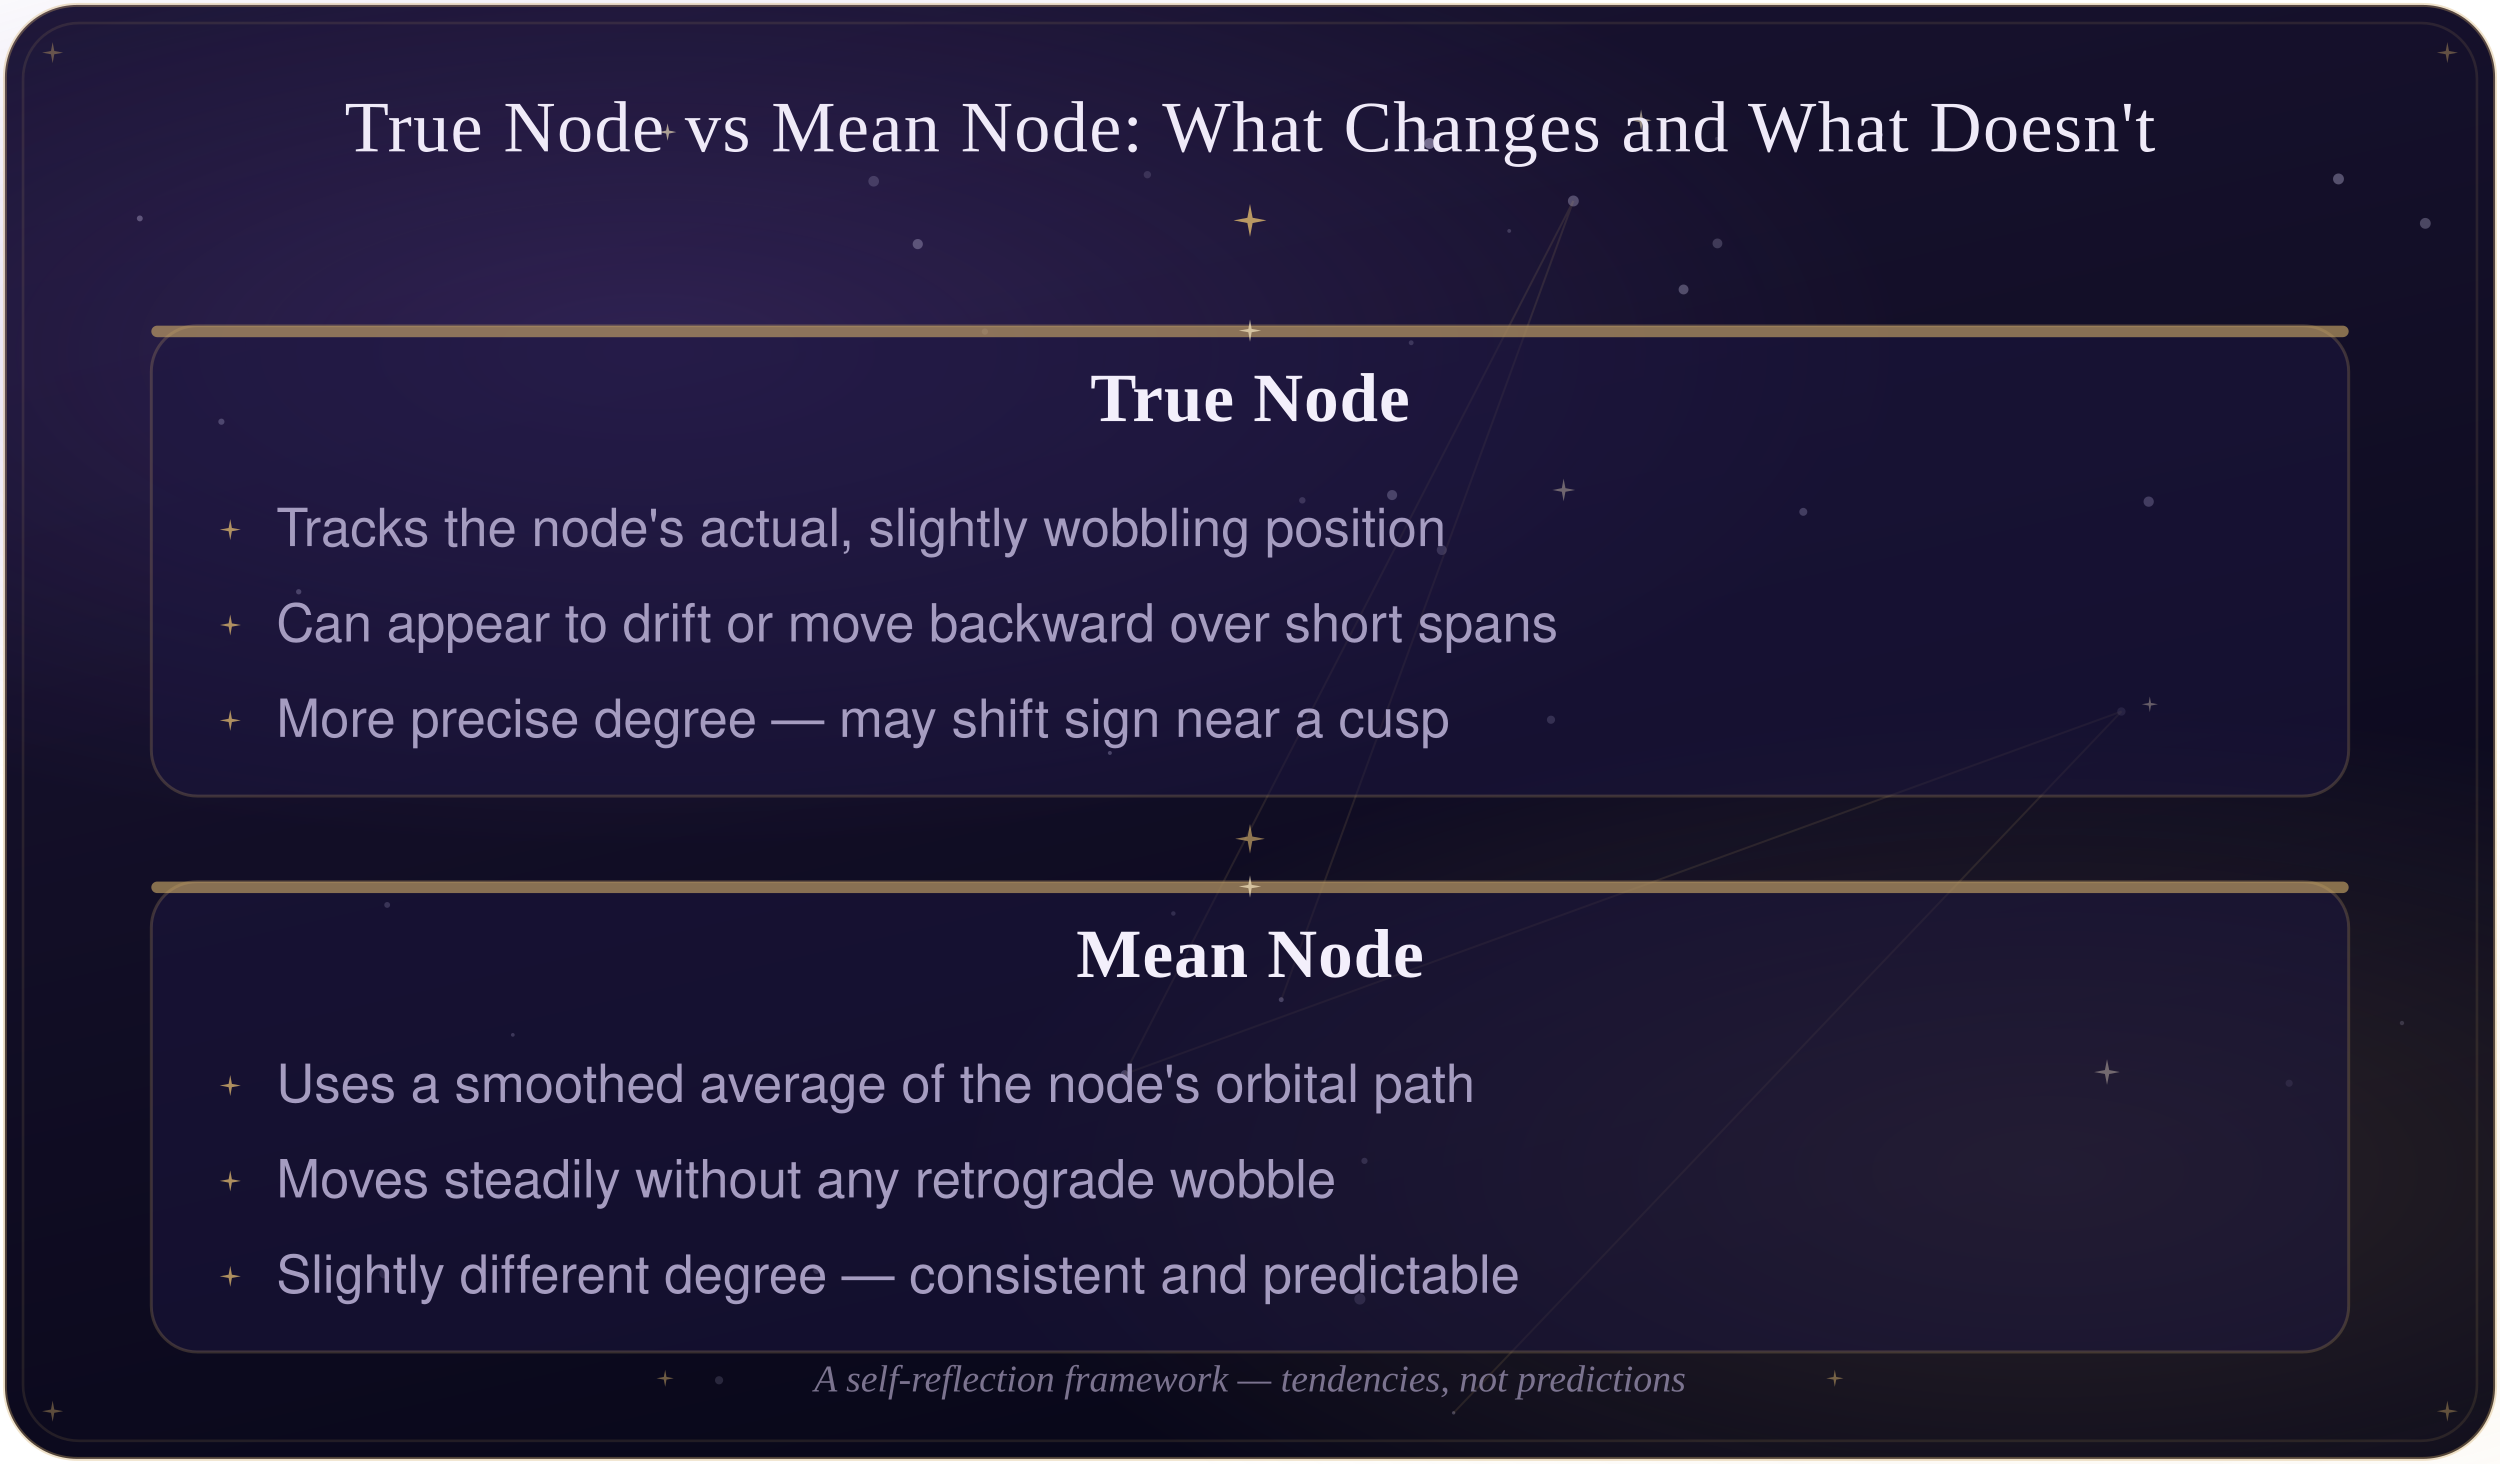
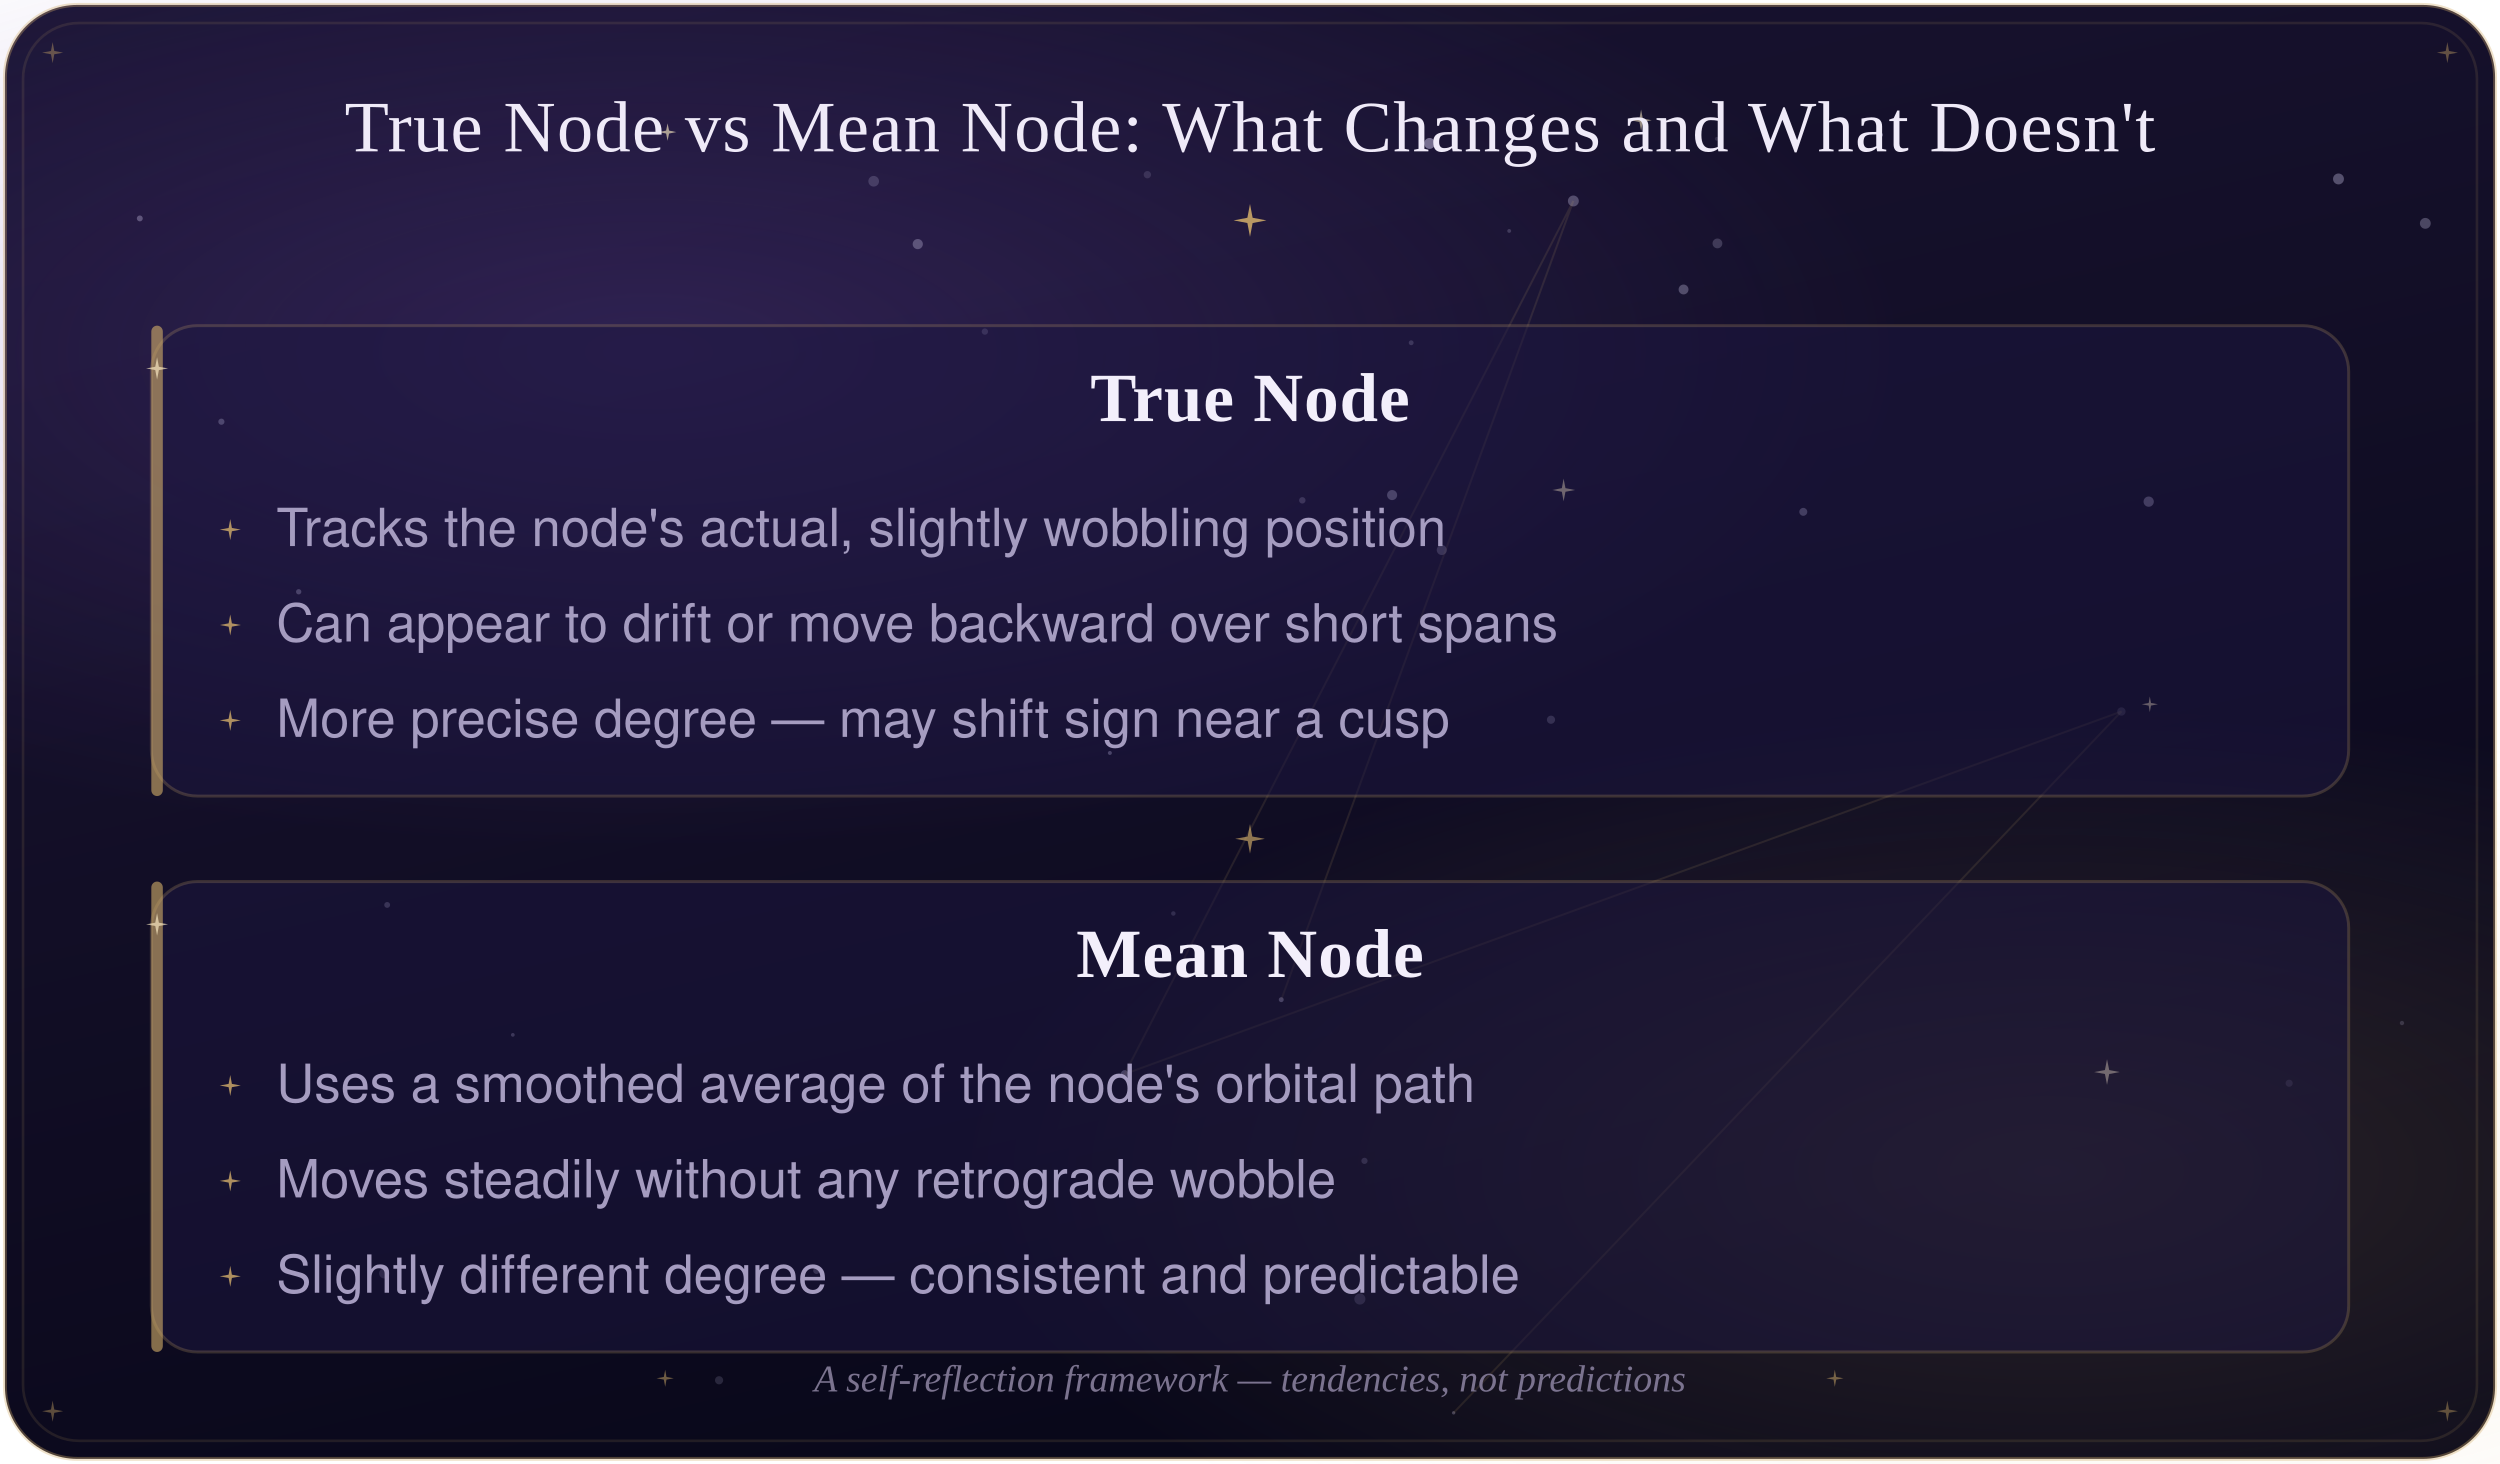
<svg xmlns="http://www.w3.org/2000/svg" viewBox="0 0 760 445" role="img" aria-label="True Node vs Mean Node: What Changes and What Doesn't">
  <defs>
    <linearGradient id="bluenodeastrology1en-panel" x1="0" y1="0" x2="0.4" y2="1">
      <stop offset="0" stop-color="#1a1433" />
      <stop offset="0.55" stop-color="#120e26" />
      <stop offset="1" stop-color="#09081a" />
    </linearGradient>
    <radialGradient id="bluenodeastrology1en-foil" cx="0.42" cy="0.34" r="0.75">
      <stop offset="0" stop-color="#fbf0d2" />
      <stop offset="0.5" stop-color="#e8c882" />
      <stop offset="1" stop-color="#b8923f" />
    </radialGradient>
    <radialGradient id="bluenodeastrology1en-glow" cx="0.5" cy="0.5" r="0.5">
      <stop offset="0" stop-color="#f6e6bf" />
      <stop offset="1" stop-color="#f6e6bf" stop-opacity="0" />
    </radialGradient>
    <radialGradient id="bluenodeastrology1en-neb1" cx="0.5" cy="0.5" r="0.5">
      <stop offset="0" stop-color="#6f4bb0" stop-opacity="0.28" />
      <stop offset="1" stop-color="#6f4bb0" stop-opacity="0" />
    </radialGradient>
    <radialGradient id="bluenodeastrology1en-neb2" cx="0.5" cy="0.5" r="0.5">
      <stop offset="0" stop-color="#d4af6a" stop-opacity="0.16" />
      <stop offset="1" stop-color="#d4af6a" stop-opacity="0" />
    </radialGradient>
    <linearGradient id="bluenodeastrology1en-rule" x1="0" y1="0" x2="1" y2="0">
      <stop offset="0" stop-color="#d4af6a" stop-opacity="0" />
      <stop offset="0.5" stop-color="#d4af6a" stop-opacity="0.6" />
      <stop offset="1" stop-color="#d4af6a" stop-opacity="0" />
    </linearGradient>
  </defs>
  <rect x="1.5" y="1.5" width="757" height="442" rx="22" fill="url(#bluenodeastrology1en-panel)" />
  <ellipse cx="198" cy="107" rx="380" ry="151" fill="url(#bluenodeastrology1en-neb1)" />
  <ellipse cx="623" cy="356" rx="334" ry="142" fill="url(#bluenodeastrology1en-neb2)" />
  <circle cx="265.6" cy="55.1" r="1.62" fill="#cfc8ea" opacity="0.20" />
  <circle cx="299.4" cy="100.8" r="0.97" fill="#cfc8ea" opacity="0.29" />
  <circle cx="389.5" cy="303.9" r="0.75" fill="#cfc8ea" opacity="0.51" />
  <circle cx="478.3" cy="61.1" r="1.66" fill="#cfc8ea" opacity="0.32" />
  <circle cx="737.3" cy="67.9" r="1.65" fill="#cfc8ea" opacity="0.30" />
  <circle cx="413.4" cy="394.9" r="1.69" fill="#cfc8ea" opacity="0.25" />
  <circle cx="395.9" cy="152.1" r="0.98" fill="#cfc8ea" opacity="0.36" />
  <circle cx="434.6" cy="43.6" r="1.66" fill="#cfc8ea" opacity="0.50" />
  <circle cx="423.2" cy="150.5" r="1.53" fill="#cfc8ea" opacity="0.52" />
  <circle cx="695.9" cy="329.3" r="1.09" fill="#cfc8ea" opacity="0.18" />
  <circle cx="458.8" cy="70.2" r="0.59" fill="#cfc8ea" opacity="0.21" />
  <circle cx="67.3" cy="128.2" r="0.94" fill="#cfc8ea" opacity="0.54" />
  <circle cx="218.6" cy="419.6" r="1.24" fill="#cfc8ea" opacity="0.16" />
  <circle cx="117.7" cy="275.1" r="0.89" fill="#cfc8ea" opacity="0.37" />
  <circle cx="279.0" cy="74.2" r="1.55" fill="#cfc8ea" opacity="0.32" />
  <circle cx="438.3" cy="167.2" r="1.53" fill="#cfc8ea" opacity="0.35" />
  <circle cx="414.8" cy="352.9" r="0.95" fill="#cfc8ea" opacity="0.30" />
  <circle cx="710.9" cy="54.4" r="1.66" fill="#cfc8ea" opacity="0.35" />
  <circle cx="471.5" cy="218.8" r="1.24" fill="#cfc8ea" opacity="0.33" />
  <circle cx="429.0" cy="104.2" r="0.74" fill="#cfc8ea" opacity="0.37" />
  <circle cx="341.9" cy="326.5" r="1.17" fill="#cfc8ea" opacity="0.50" />
  <circle cx="521.9" cy="42.2" r="0.58" fill="#cfc8ea" opacity="0.14" />
  <circle cx="90.8" cy="179.9" r="0.81" fill="#cfc8ea" opacity="0.51" />
  <circle cx="356.7" cy="277.7" r="0.68" fill="#cfc8ea" opacity="0.30" />
  <circle cx="644.9" cy="216.3" r="1.27" fill="#cfc8ea" opacity="0.18" />
  <circle cx="441.9" cy="429.5" r="0.52" fill="#cfc8ea" opacity="0.27" />
  <circle cx="522.1" cy="74.0" r="1.49" fill="#cfc8ea" opacity="0.22" />
  <circle cx="730.2" cy="311.0" r="0.66" fill="#cfc8ea" opacity="0.18" />
  <circle cx="248.2" cy="386.3" r="0.99" fill="#cfc8ea" opacity="0.37" />
  <circle cx="548.2" cy="155.6" r="1.21" fill="#cfc8ea" opacity="0.47" />
  <circle cx="155.9" cy="314.6" r="0.57" fill="#cfc8ea" opacity="0.41" />
  <circle cx="571.7" cy="41.0" r="0.71" fill="#cfc8ea" opacity="0.43" />
  <circle cx="116.8" cy="387.1" r="1.55" fill="#cfc8ea" opacity="0.25" />
  <circle cx="42.5" cy="66.4" r="0.90" fill="#cfc8ea" opacity="0.34" />
  <circle cx="511.8" cy="88.0" r="1.50" fill="#cfc8ea" opacity="0.32" />
  <circle cx="653.2" cy="152.5" r="1.56" fill="#cfc8ea" opacity="0.47" />
  <circle cx="348.8" cy="53.1" r="1.12" fill="#cfc8ea" opacity="0.15" />
  <circle cx="337.4" cy="228.9" r="0.61" fill="#cfc8ea" opacity="0.53" />
  <path d="M 498.89 33.3 L 499.4 36.0 L 502.1 36.566 L 499.4 37.1 L 498.89 39.8 L 498.4 37.1 L 495.7 36.566 L 498.4 36.0 Z" fill="#f6e6bf" opacity="0.562" />
  <path d="M 475.331 145.5 L 475.9 148.4 L 478.8 148.959 L 475.9 149.5 L 475.331 152.4 L 474.8 149.5 L 471.9 148.959 L 474.8 148.4 Z" fill="#f6e6bf" opacity="0.764" />
  <path d="M 202.939 37.5 L 203.4 39.7 L 205.6 40.151 L 203.4 40.6 L 202.939 42.8 L 202.5 40.6 L 200.3 40.151 L 202.5 39.7 Z" fill="#f6e6bf" opacity="0.646" />
  <path d="M 640.534 322.0 L 641.2 325.3 L 644.4 325.903 L 641.2 326.5 L 640.534 329.8 L 639.9 326.5 L 636.6 325.903 L 639.9 325.3 Z" fill="#f6e6bf" opacity="0.79" />
  <path d="M 653.54 211.7 L 653.9 213.7 L 656.0 214.089 L 653.9 214.5 L 653.54 216.5 L 653.2 214.5 L 651.1 214.089 L 653.2 213.7 Z" fill="#f6e6bf" opacity="0.695" />
  <path d="M 389.5 303.9 L 478.3 61.1 L 341.9 326.5 L 644.9 216.3 L 441.9 429.5" fill="none" stroke="#d4af6a" stroke-width="0.6" opacity="0.12" />
  <rect x="1.5" y="1.5" width="757" height="442" rx="22" fill="none" stroke="#d4af6a" stroke-opacity="0.34" stroke-width="1.2" />
  <rect x="7" y="7" width="746" height="431" rx="17" fill="none" stroke="#d4af6a" stroke-opacity="0.12" stroke-width="0.8" />
  <path d="M 16 12.8 L 16.5 15.5 L 19.2 16 L 16.5 16.5 L 16 19.2 L 15.5 16.5 L 12.8 16 L 15.5 15.5 Z" fill="#d4af6a" opacity="0.4" />
  <path d="M 744 12.8 L 744.5 15.5 L 747.2 16 L 744.5 16.5 L 744 19.2 L 743.5 16.5 L 740.8 16 L 743.5 15.5 Z" fill="#d4af6a" opacity="0.4" />
  <path d="M 16 425.8 L 16.5 428.5 L 19.2 429 L 16.5 429.5 L 16 432.2 L 15.5 429.5 L 12.8 429 L 15.5 428.5 Z" fill="#d4af6a" opacity="0.4" />
  <path d="M 744 425.8 L 744.5 428.5 L 747.2 429 L 744.5 429.5 L 744 432.2 L 743.5 429.5 L 740.8 429 L 743.5 428.5 Z" fill="#d4af6a" opacity="0.4" />
  <text x="380" y="46" text-anchor="middle" font-family="Georgia, 'Times New Roman', serif" font-size="22" letter-spacing="0.4" fill="#efeaf8">True Node vs Mean Node: What Changes and What Doesn't</text>
  <line x1="230" y1="67" x2="368" y2="67" stroke="url(#bluenodeastrology1en-rule)" stroke-width="1" />
  <line x1="392" y1="67" x2="530" y2="67" stroke="url(#bluenodeastrology1en-rule)" stroke-width="1" />
  <path d="M 380 62.0 L 380.8 66.2 L 385.0 67 L 380.8 67.8 L 380 72.0 L 379.2 67.8 L 375.0 67 L 379.2 66.2 Z" fill="#d4af6a" opacity="0.85" />
  <rect x="46" y="99" width="668" height="143.0" rx="14" fill="#1d1740" fill-opacity="0.5" stroke="#d4af6a" stroke-opacity="0.22" stroke-width="0.9" />
-   <rect x="46" y="99" width="668" height="3.5" rx="1.8" fill="#d4af6a" fill-opacity="0.6" />
-   <path d="M 380 97.1 L 380.5 100.0 L 383.4 100.5 L 380.5 101.0 L 380 103.9 L 379.5 101.0 L 376.6 100.5 L 379.5 100.0 Z" fill="#f6e6bf" opacity="0.7" />
+   <rect x="46" y="99" width="3.5" height="143.0" rx="1.8" fill="#d4af6a" fill-opacity="0.6" />
+   <path d="M 47.75 108.6 L 48.3 111.5 L 51.1 112 L 48.3 112.5 L 47.75 115.4 L 47.2 112.5 L 44.4 112 L 47.2 111.5 Z" fill="#f6e6bf" opacity="0.7" />
  <text x="380" y="128.0" text-anchor="middle" font-family="Georgia, 'Times New Roman', serif" font-size="21" font-weight="700" letter-spacing="0.3" fill="#f3effb">True Node</text>
  <path d="M 70 157.8 L 70.5 160.5 L 73.2 161 L 70.5 161.5 L 70 164.2 L 69.5 161.5 L 66.8 161 L 69.5 160.5 Z" fill="#d4af6a" opacity="0.8" />
  <text x="84" y="166.0" font-family="Helvetica, Arial, sans-serif" font-size="16" fill="#a59cc0">Tracks the node's actual, slightly wobbling position</text>
  <path d="M 70 186.8 L 70.5 189.5 L 73.2 190 L 70.5 190.5 L 70 193.2 L 69.5 190.5 L 66.8 190 L 69.5 189.5 Z" fill="#d4af6a" opacity="0.8" />
  <text x="84" y="195.0" font-family="Helvetica, Arial, sans-serif" font-size="16" fill="#a59cc0">Can appear to drift or move backward over short spans</text>
  <path d="M 70 215.8 L 70.5 218.5 L 73.2 219 L 70.5 219.5 L 70 222.2 L 69.5 219.5 L 66.8 219 L 69.5 218.5 Z" fill="#d4af6a" opacity="0.8" />
  <text x="84" y="224.0" font-family="Helvetica, Arial, sans-serif" font-size="16" fill="#a59cc0">More precise degree — may shift sign near a cusp</text>
  <path d="M 380 250.5 L 380.7 254.3 L 384.5 255 L 380.7 255.7 L 380 259.5 L 379.3 255.7 L 375.5 255 L 379.3 254.3 Z" fill="#d4af6a" opacity="0.65" />
  <rect x="46" y="268" width="668" height="143.0" rx="14" fill="#1d1740" fill-opacity="0.5" stroke="#d4af6a" stroke-opacity="0.22" stroke-width="0.9" />
-   <rect x="46" y="268" width="668" height="3.5" rx="1.8" fill="#d4af6a" fill-opacity="0.6" />
-   <path d="M 380 266.1 L 380.5 269.0 L 383.4 269.5 L 380.5 270.0 L 380 272.9 L 379.5 270.0 L 376.6 269.5 L 379.5 269.0 Z" fill="#f6e6bf" opacity="0.7" />
+   <rect x="46" y="268" width="3.5" height="143.0" rx="1.8" fill="#d4af6a" fill-opacity="0.6" />
+   <path d="M 47.75 277.6 L 48.3 280.5 L 51.1 281 L 48.3 281.5 L 47.75 284.4 L 47.2 281.5 L 44.4 281 L 47.2 280.5 Z" fill="#f6e6bf" opacity="0.7" />
  <text x="380" y="297.0" text-anchor="middle" font-family="Georgia, 'Times New Roman', serif" font-size="21" font-weight="700" letter-spacing="0.3" fill="#f3effb">Mean Node</text>
  <path d="M 70 326.8 L 70.5 329.5 L 73.2 330 L 70.5 330.5 L 70 333.2 L 69.5 330.5 L 66.8 330 L 69.5 329.5 Z" fill="#d4af6a" opacity="0.8" />
  <text x="84" y="335.0" font-family="Helvetica, Arial, sans-serif" font-size="16" fill="#a59cc0">Uses a smoothed average of the node's orbital path</text>
  <path d="M 70 355.8 L 70.5 358.5 L 73.2 359 L 70.5 359.5 L 70 362.2 L 69.5 359.5 L 66.8 359 L 69.5 358.5 Z" fill="#d4af6a" opacity="0.8" />
  <text x="84" y="364.0" font-family="Helvetica, Arial, sans-serif" font-size="16" fill="#a59cc0">Moves steadily without any retrograde wobble</text>
  <path d="M 70 384.8 L 70.5 387.5 L 73.2 388 L 70.5 388.5 L 70 391.2 L 69.5 388.5 L 66.8 388 L 69.5 387.5 Z" fill="#d4af6a" opacity="0.8" />
  <text x="84" y="393.0" font-family="Helvetica, Arial, sans-serif" font-size="16" fill="#a59cc0">Slightly different degree — consistent and predictable</text>
  <path d="M 202.227 416.4 L 202.6 418.6 L 204.8 419 L 202.6 419.4 L 202.227 421.6 L 201.8 419.4 L 199.6 419 L 201.8 418.6 Z" fill="#d4af6a" opacity="0.5" />
  <text x="380" y="423" text-anchor="middle" font-family="Georgia, 'Times New Roman', serif" font-style="italic" font-size="11.5" fill="#7b738f">A self-reflection framework — tendencies, not predictions</text>
  <path d="M 557.773 416.4 L 558.2 418.6 L 560.4 419 L 558.2 419.4 L 557.773 421.6 L 557.4 419.4 L 555.2 419 L 557.4 418.6 Z" fill="#d4af6a" opacity="0.5" />
</svg>
